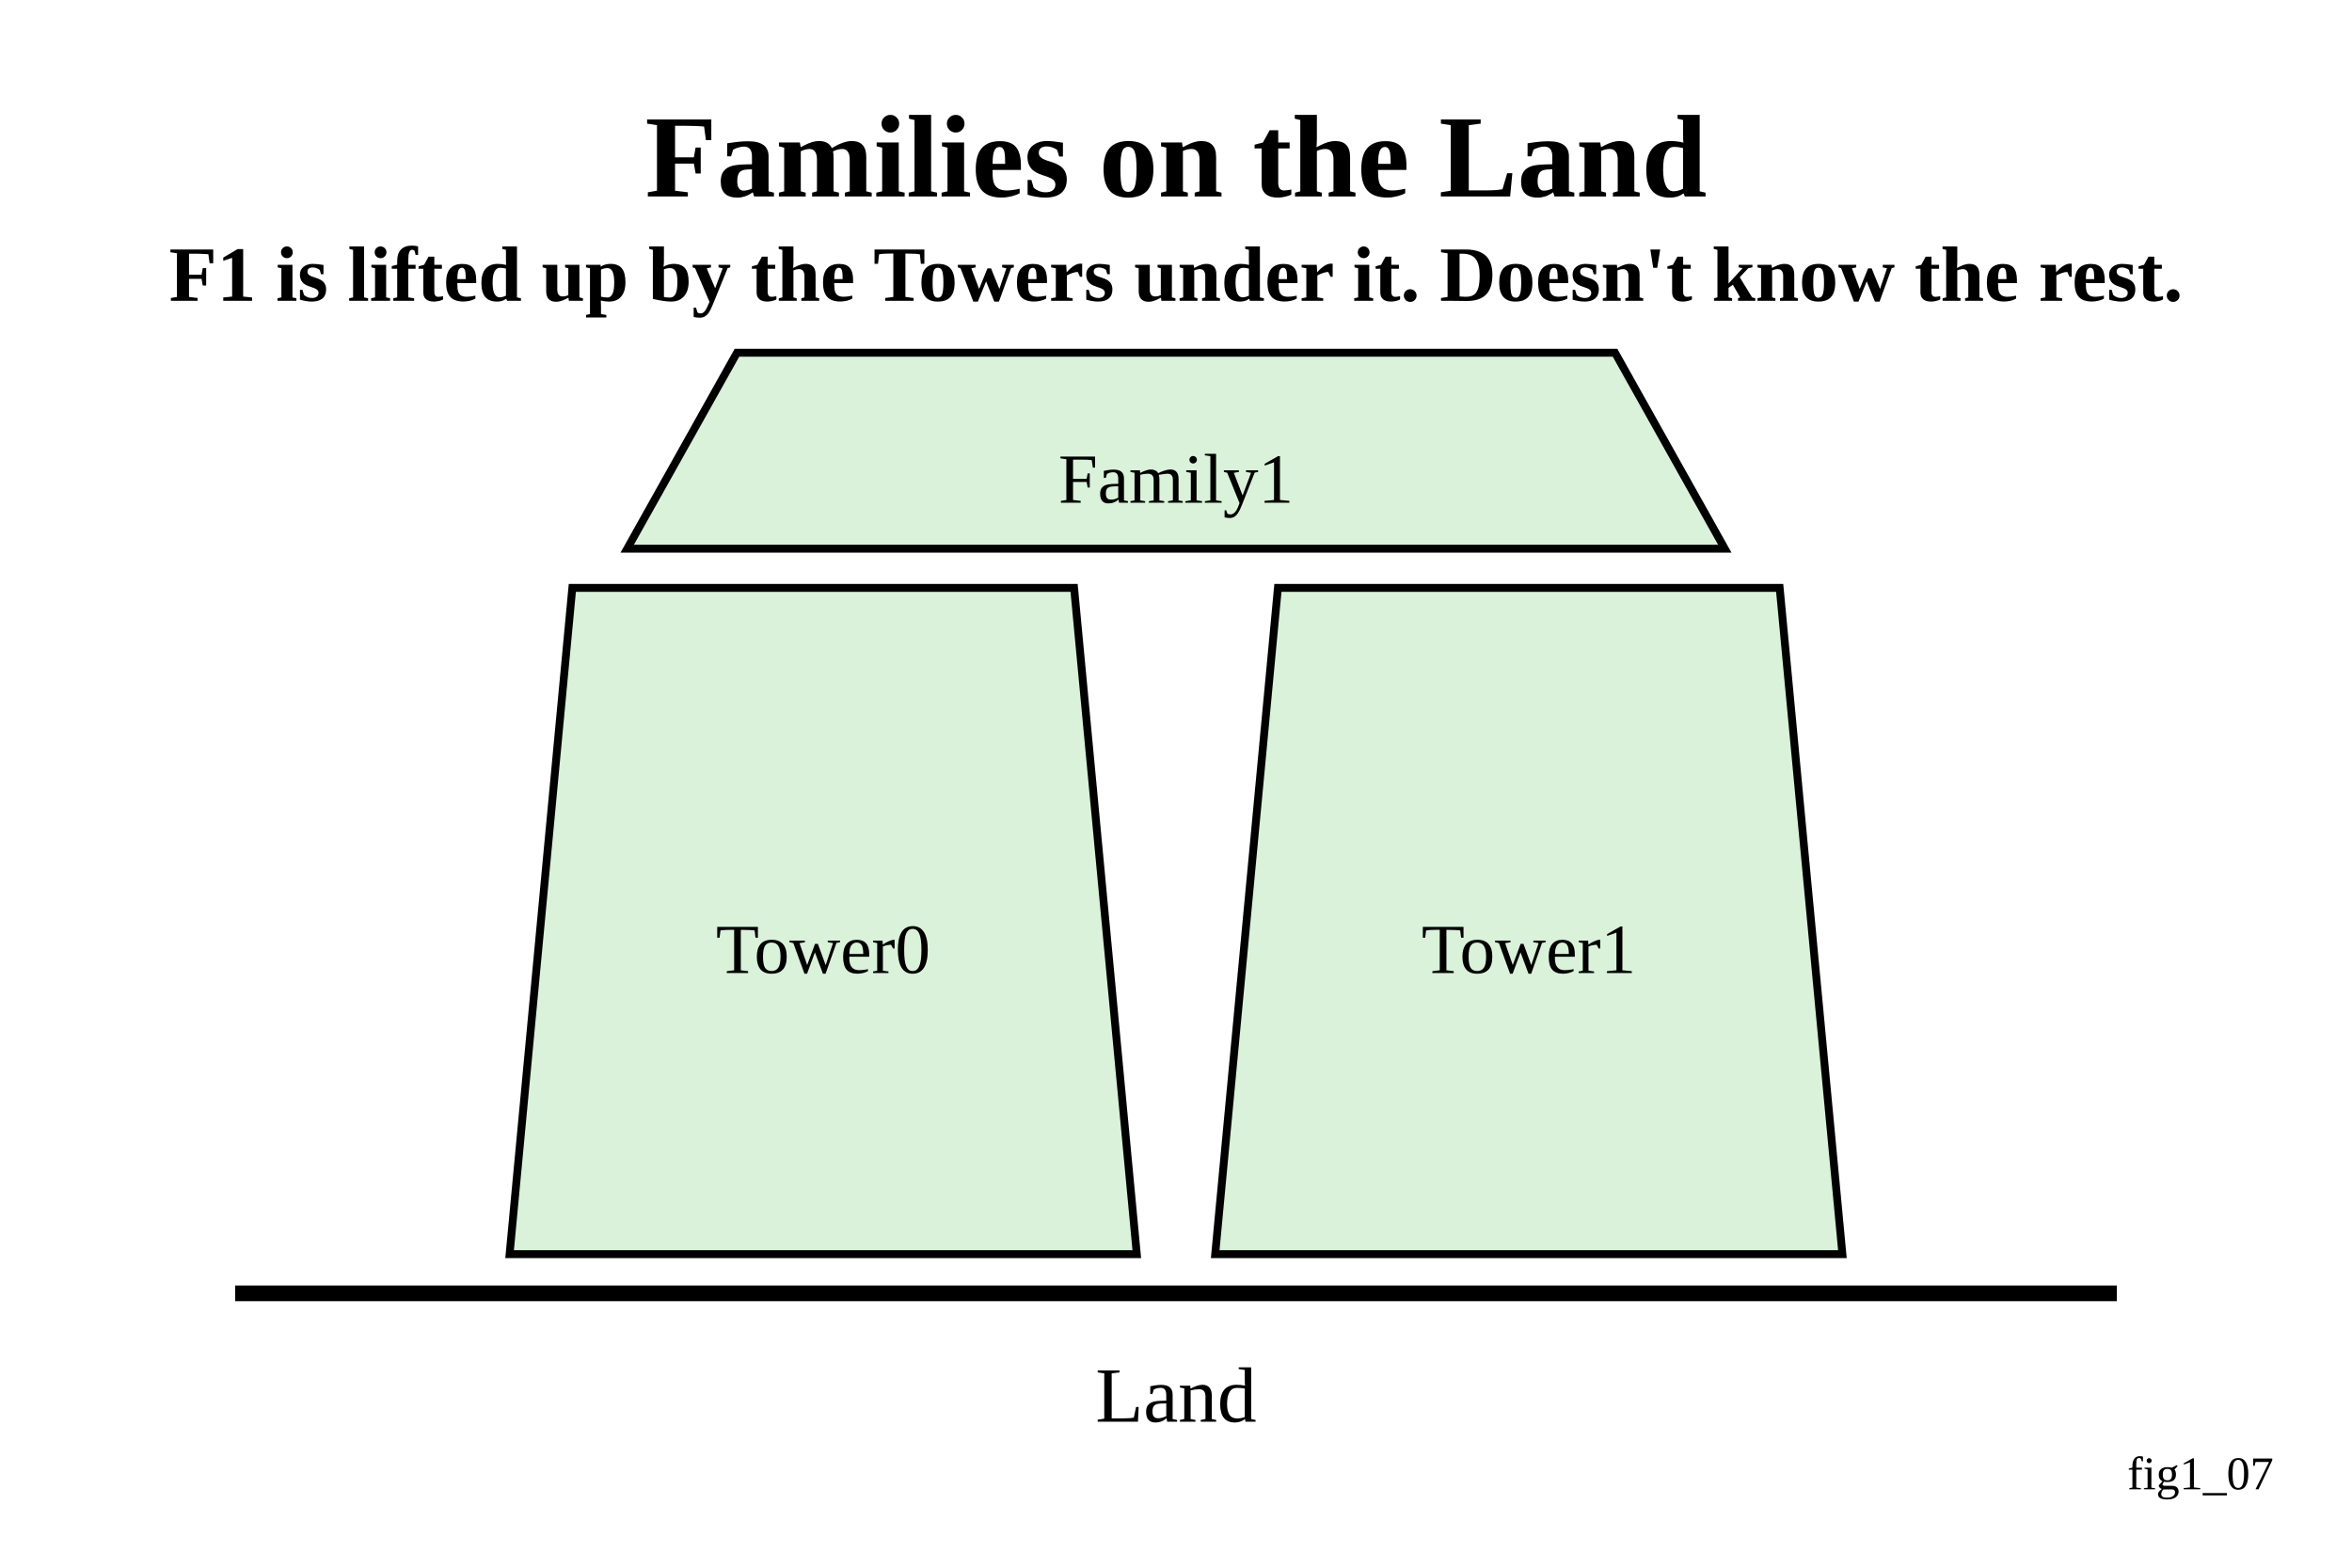
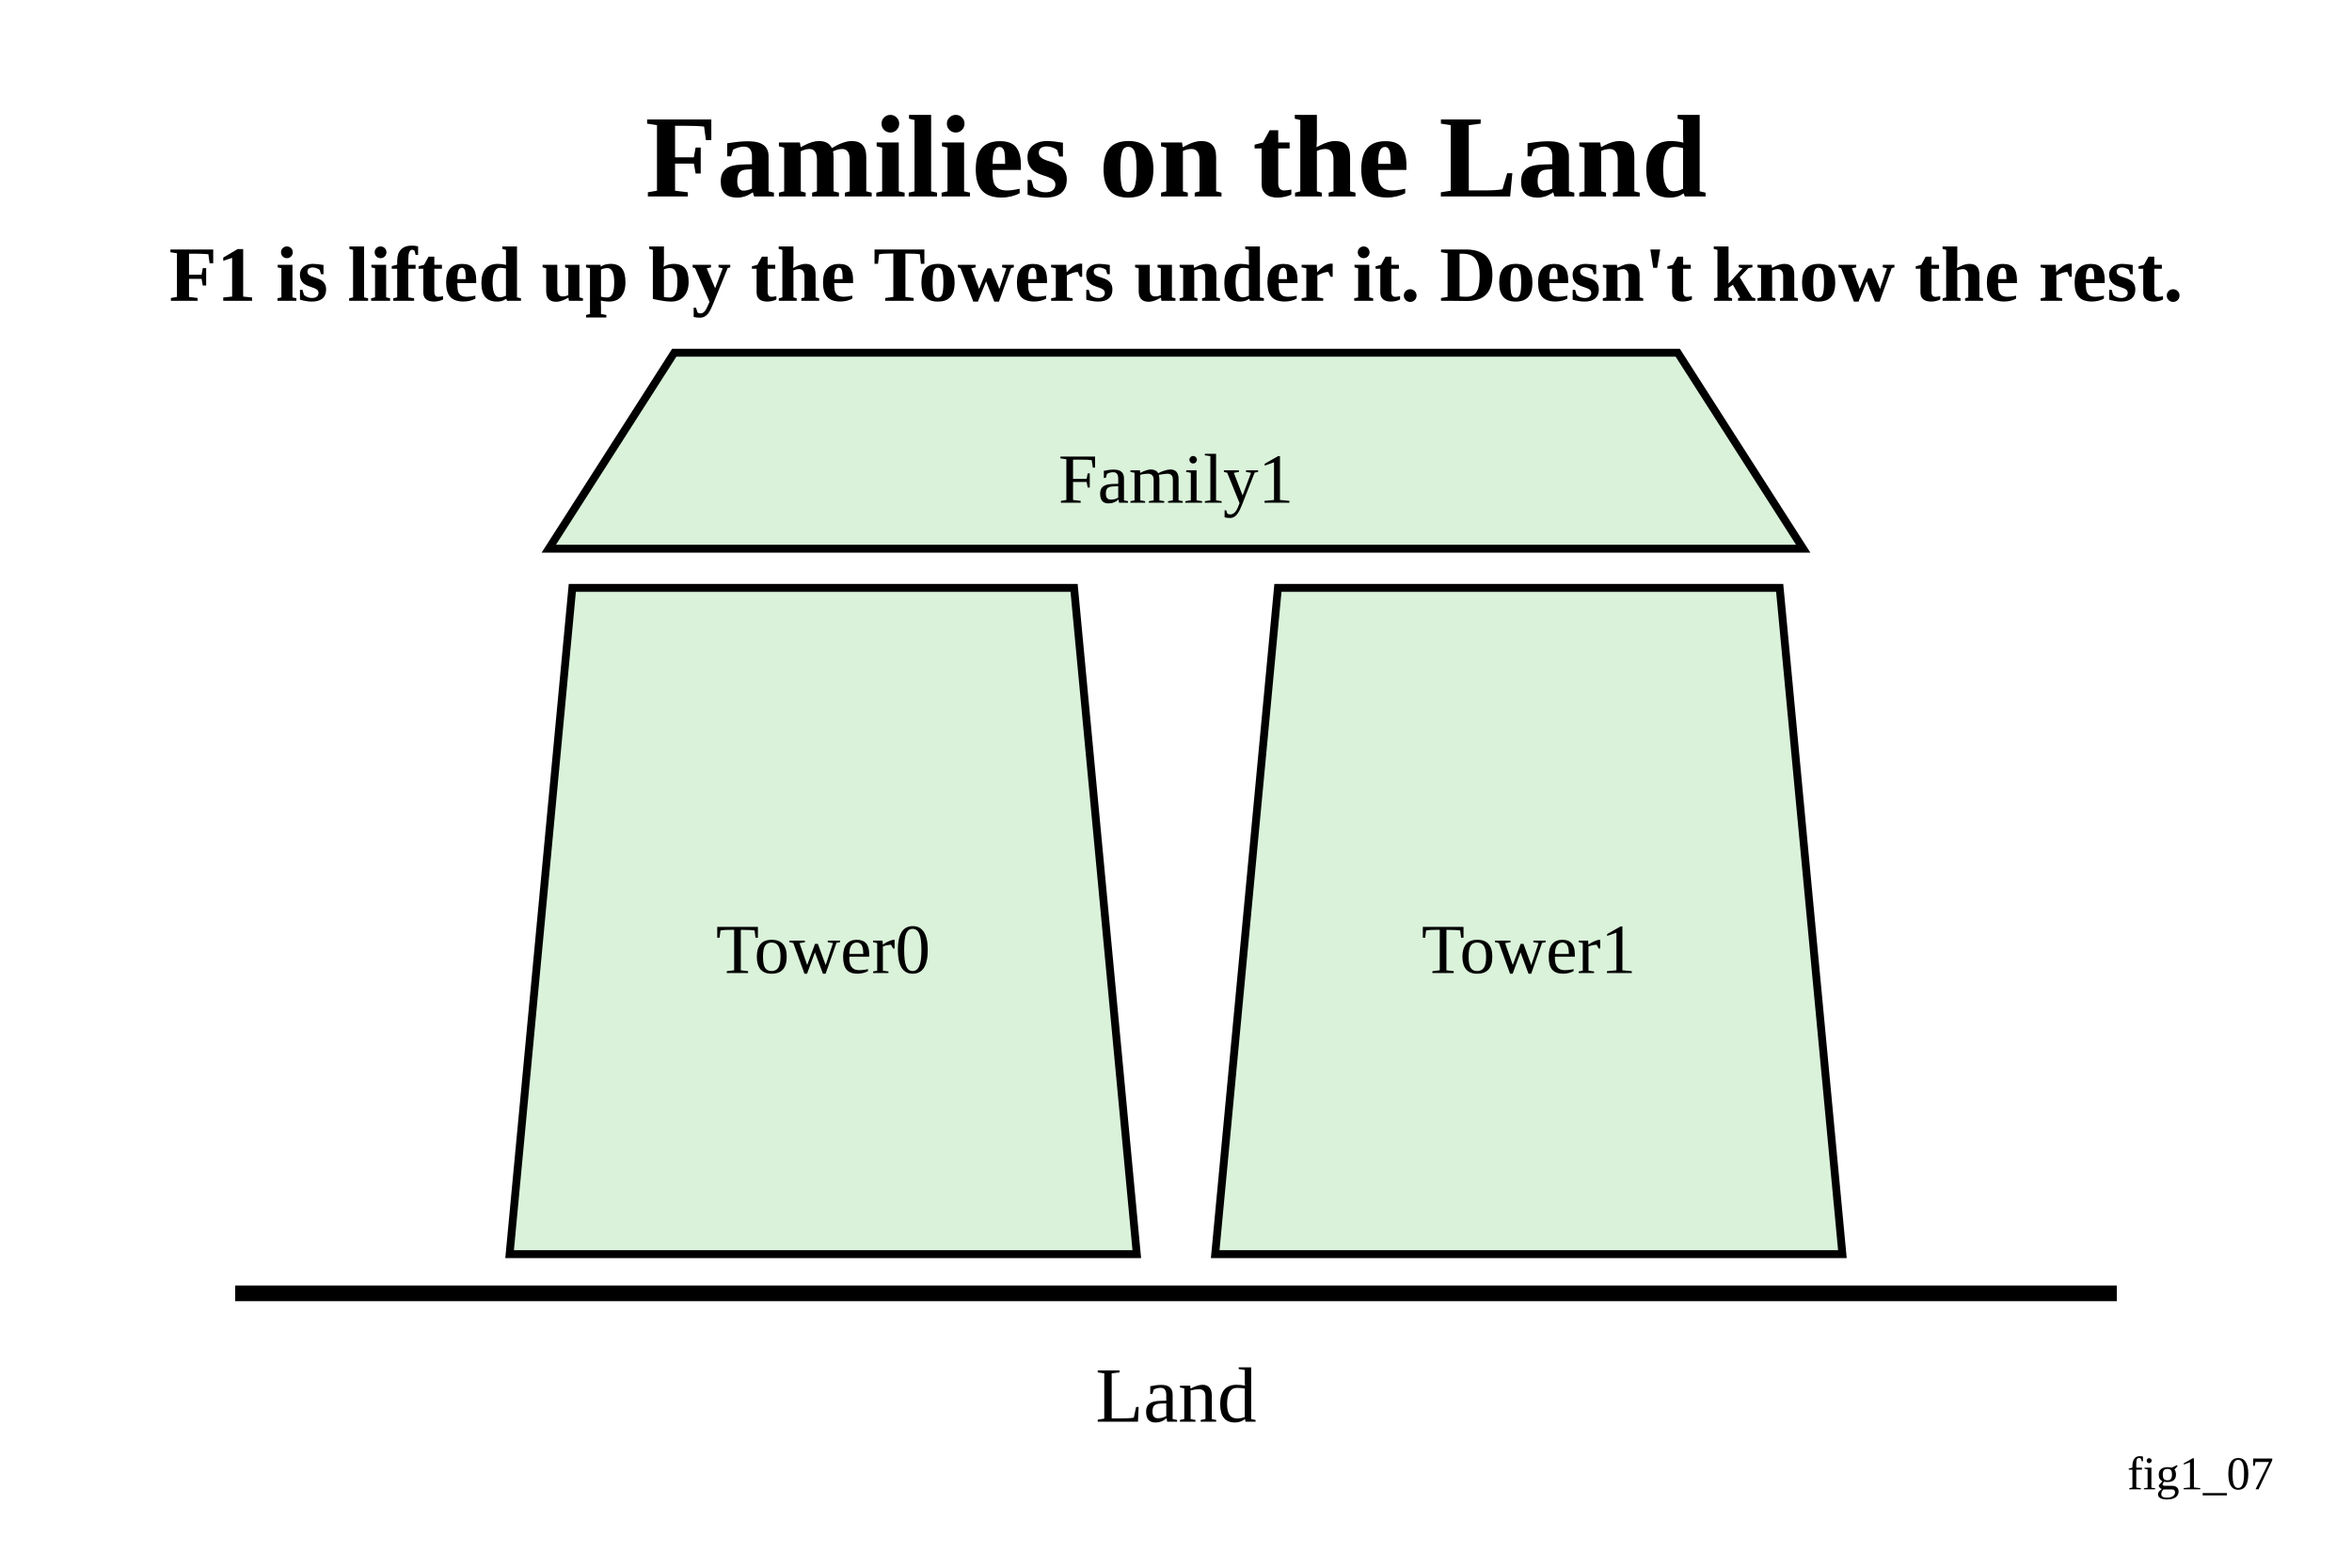
<svg xmlns="http://www.w3.org/2000/svg" width="600" height="400" viewBox="0 0 600 400">
  <defs>
</defs>
  <rect x="0" y="0" width="800" height="600" fill="white" />
  <text x="300.0" y="70" font-size="20" fill="black" font-weight="bold" text-anchor="middle" dominant-baseline="central">F1 is lifted up by the Towers under it. Doesn't know the rest.</text>
-   <path d="M188.0,90 L412.0,90 L440.0,140 L160.0,140 Z" fill="#D9F2D9" stroke="black" stroke-width="2" />
+   <path d="M172.0,90 L428.0,90 L460.0,140 L140.0,140 Z" fill="#D9F2D9" stroke="black" stroke-width="2" />
  <text x="300.0" y="122.2" font-size="18" fill="black" text-anchor="middle" dominant-baseline="central">Family1</text>
  <path d="M146.0,150 L274.0,150 L290.0,320 L130.0,320 Z" fill="#D9F2D9" stroke="black" stroke-width="2" />
  <text x="210.0" y="242.2" font-size="18" fill="black" text-anchor="middle" dominant-baseline="central">Tower0</text>
  <path d="M326.0,150 L454.0,150 L470.0,320 L310.0,320 Z" fill="#D9F2D9" stroke="black" stroke-width="2" />
  <text x="390.0" y="242.2" font-size="18" fill="black" text-anchor="middle" dominant-baseline="central">Tower1</text>
  <path d="M60.0,330 L540.0,330" stroke="black" stroke-width="4" />
  <text x="300.0" y="356" font-size="20" text-anchor="middle" dominant-baseline="central">Land</text>
  <text x="300.0" y="40" font-size="30" fill="black" font-weight="bold" text-anchor="middle" dominant-baseline="central">Families on the Land</text>
  <text x="580" y="380" font-size="12" text-anchor="end" fill="black">fig1_07</text>
</svg>
